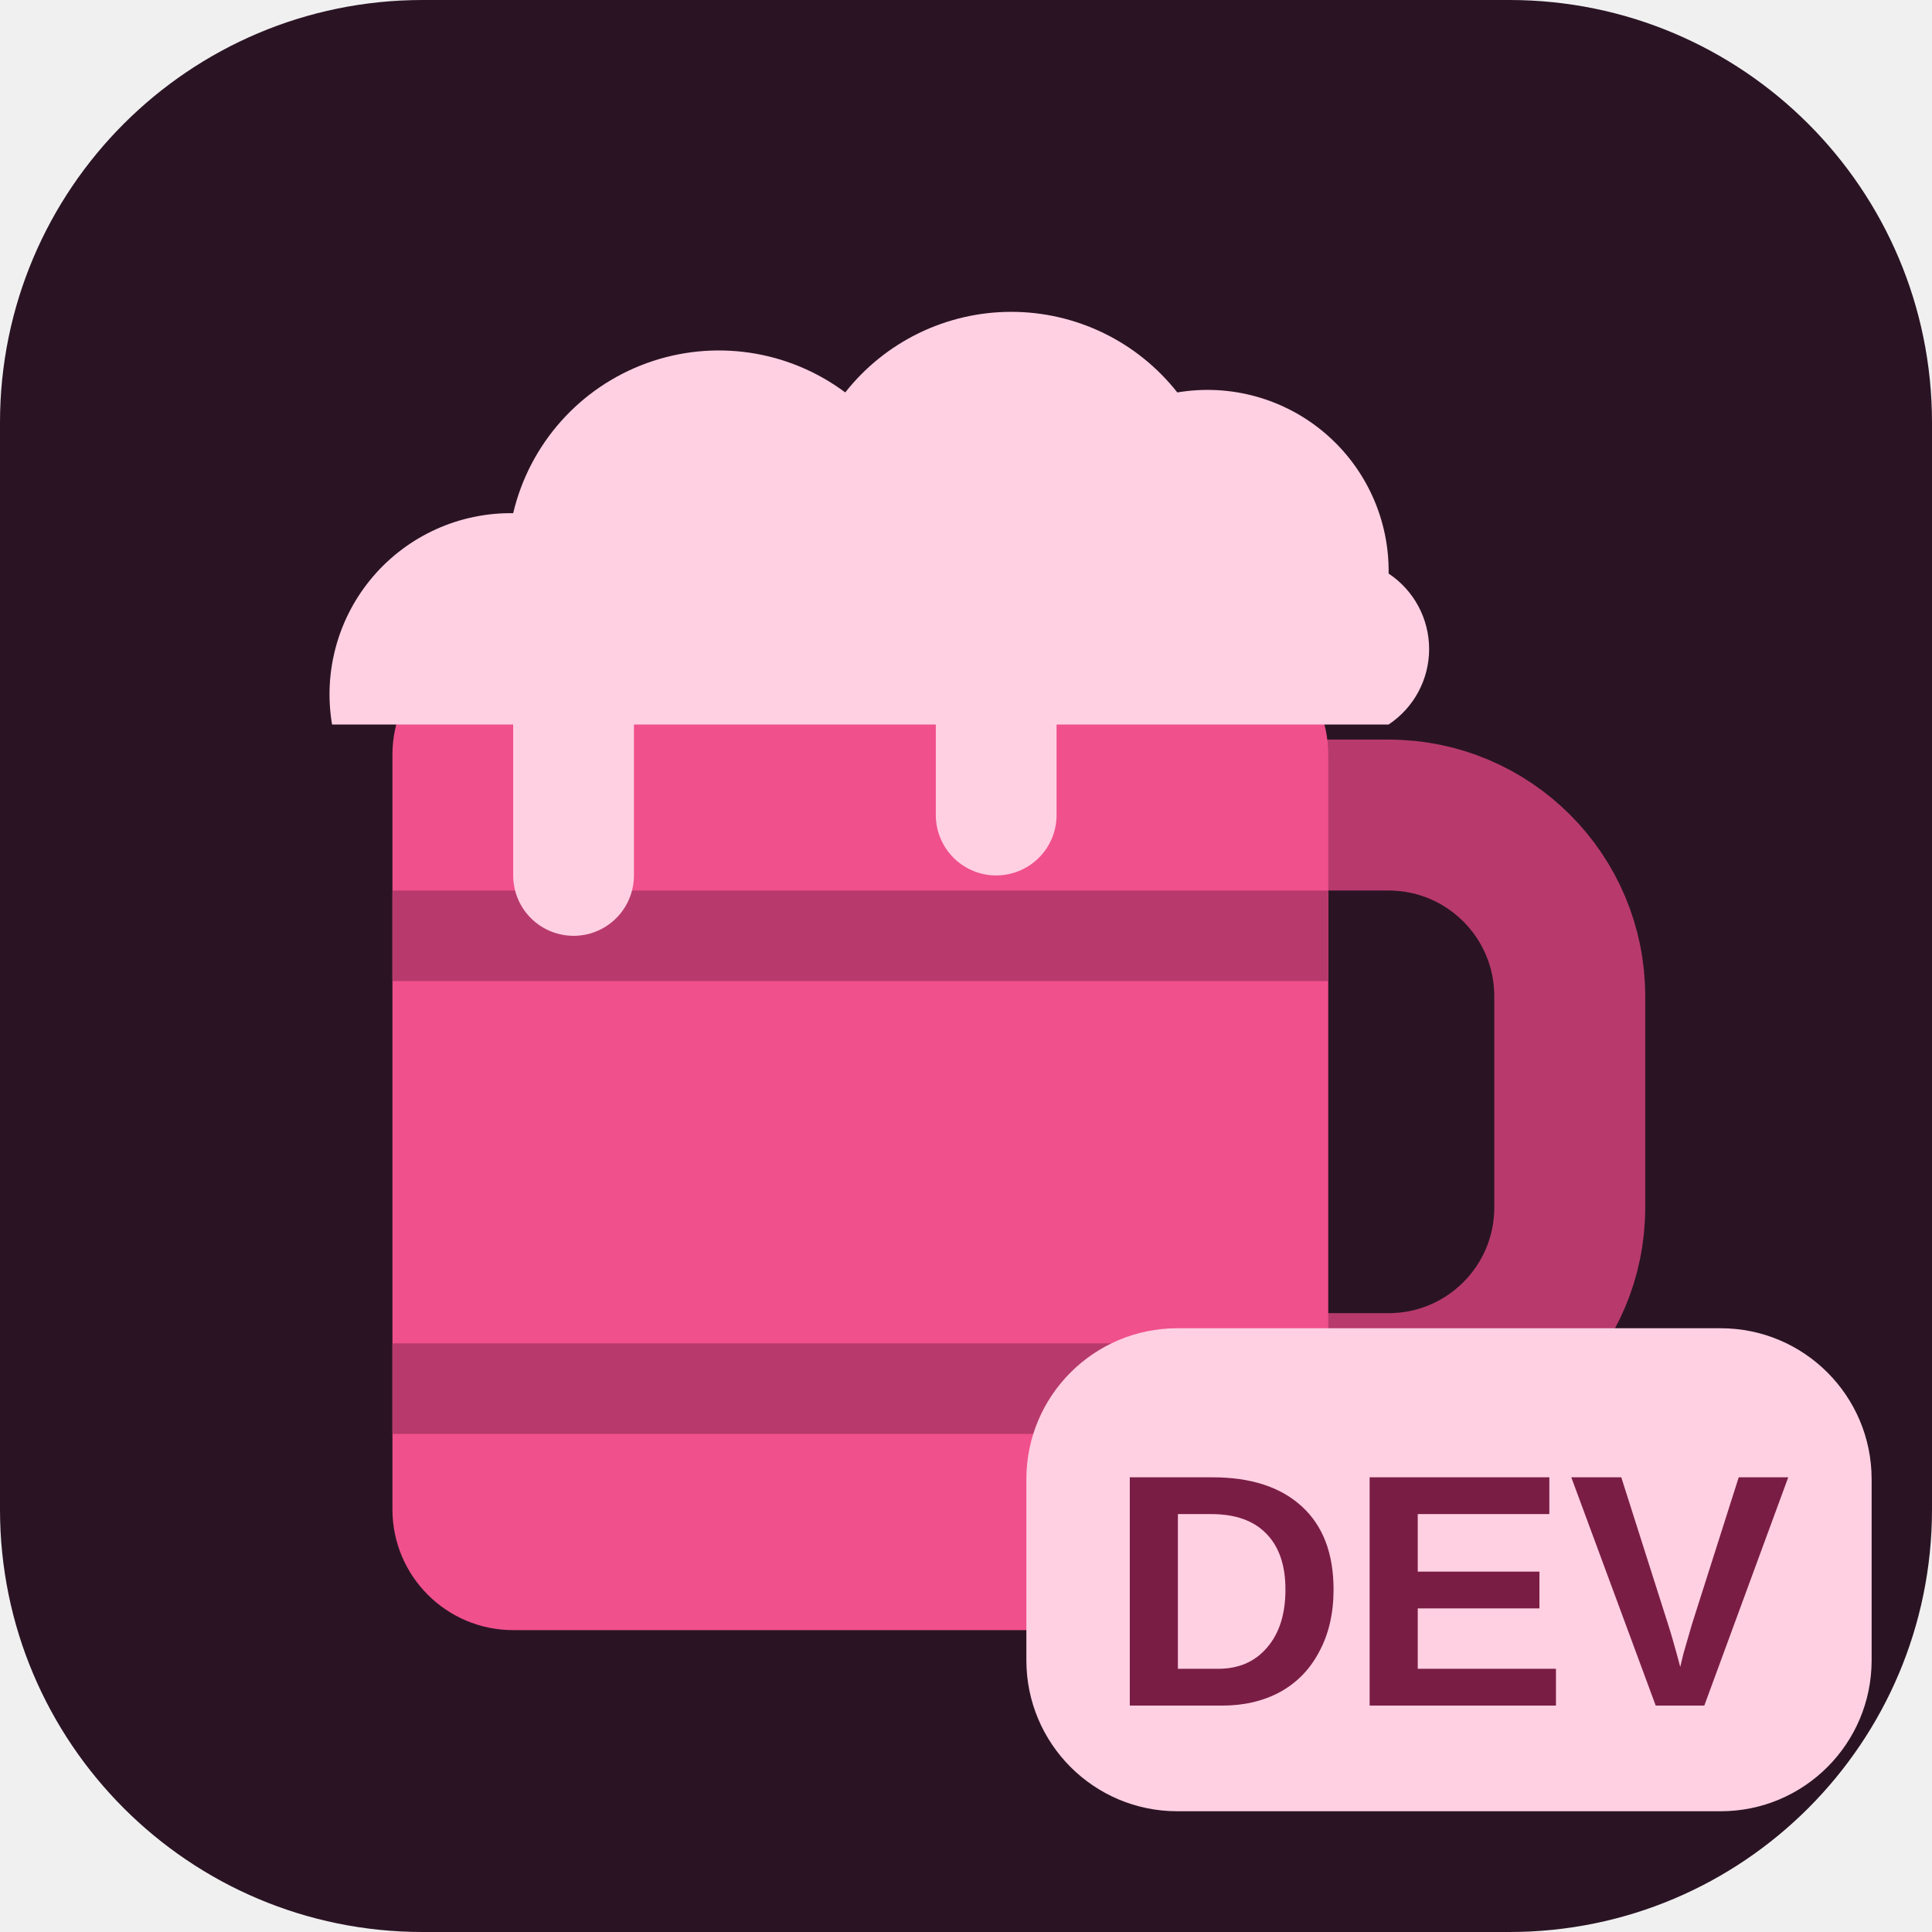
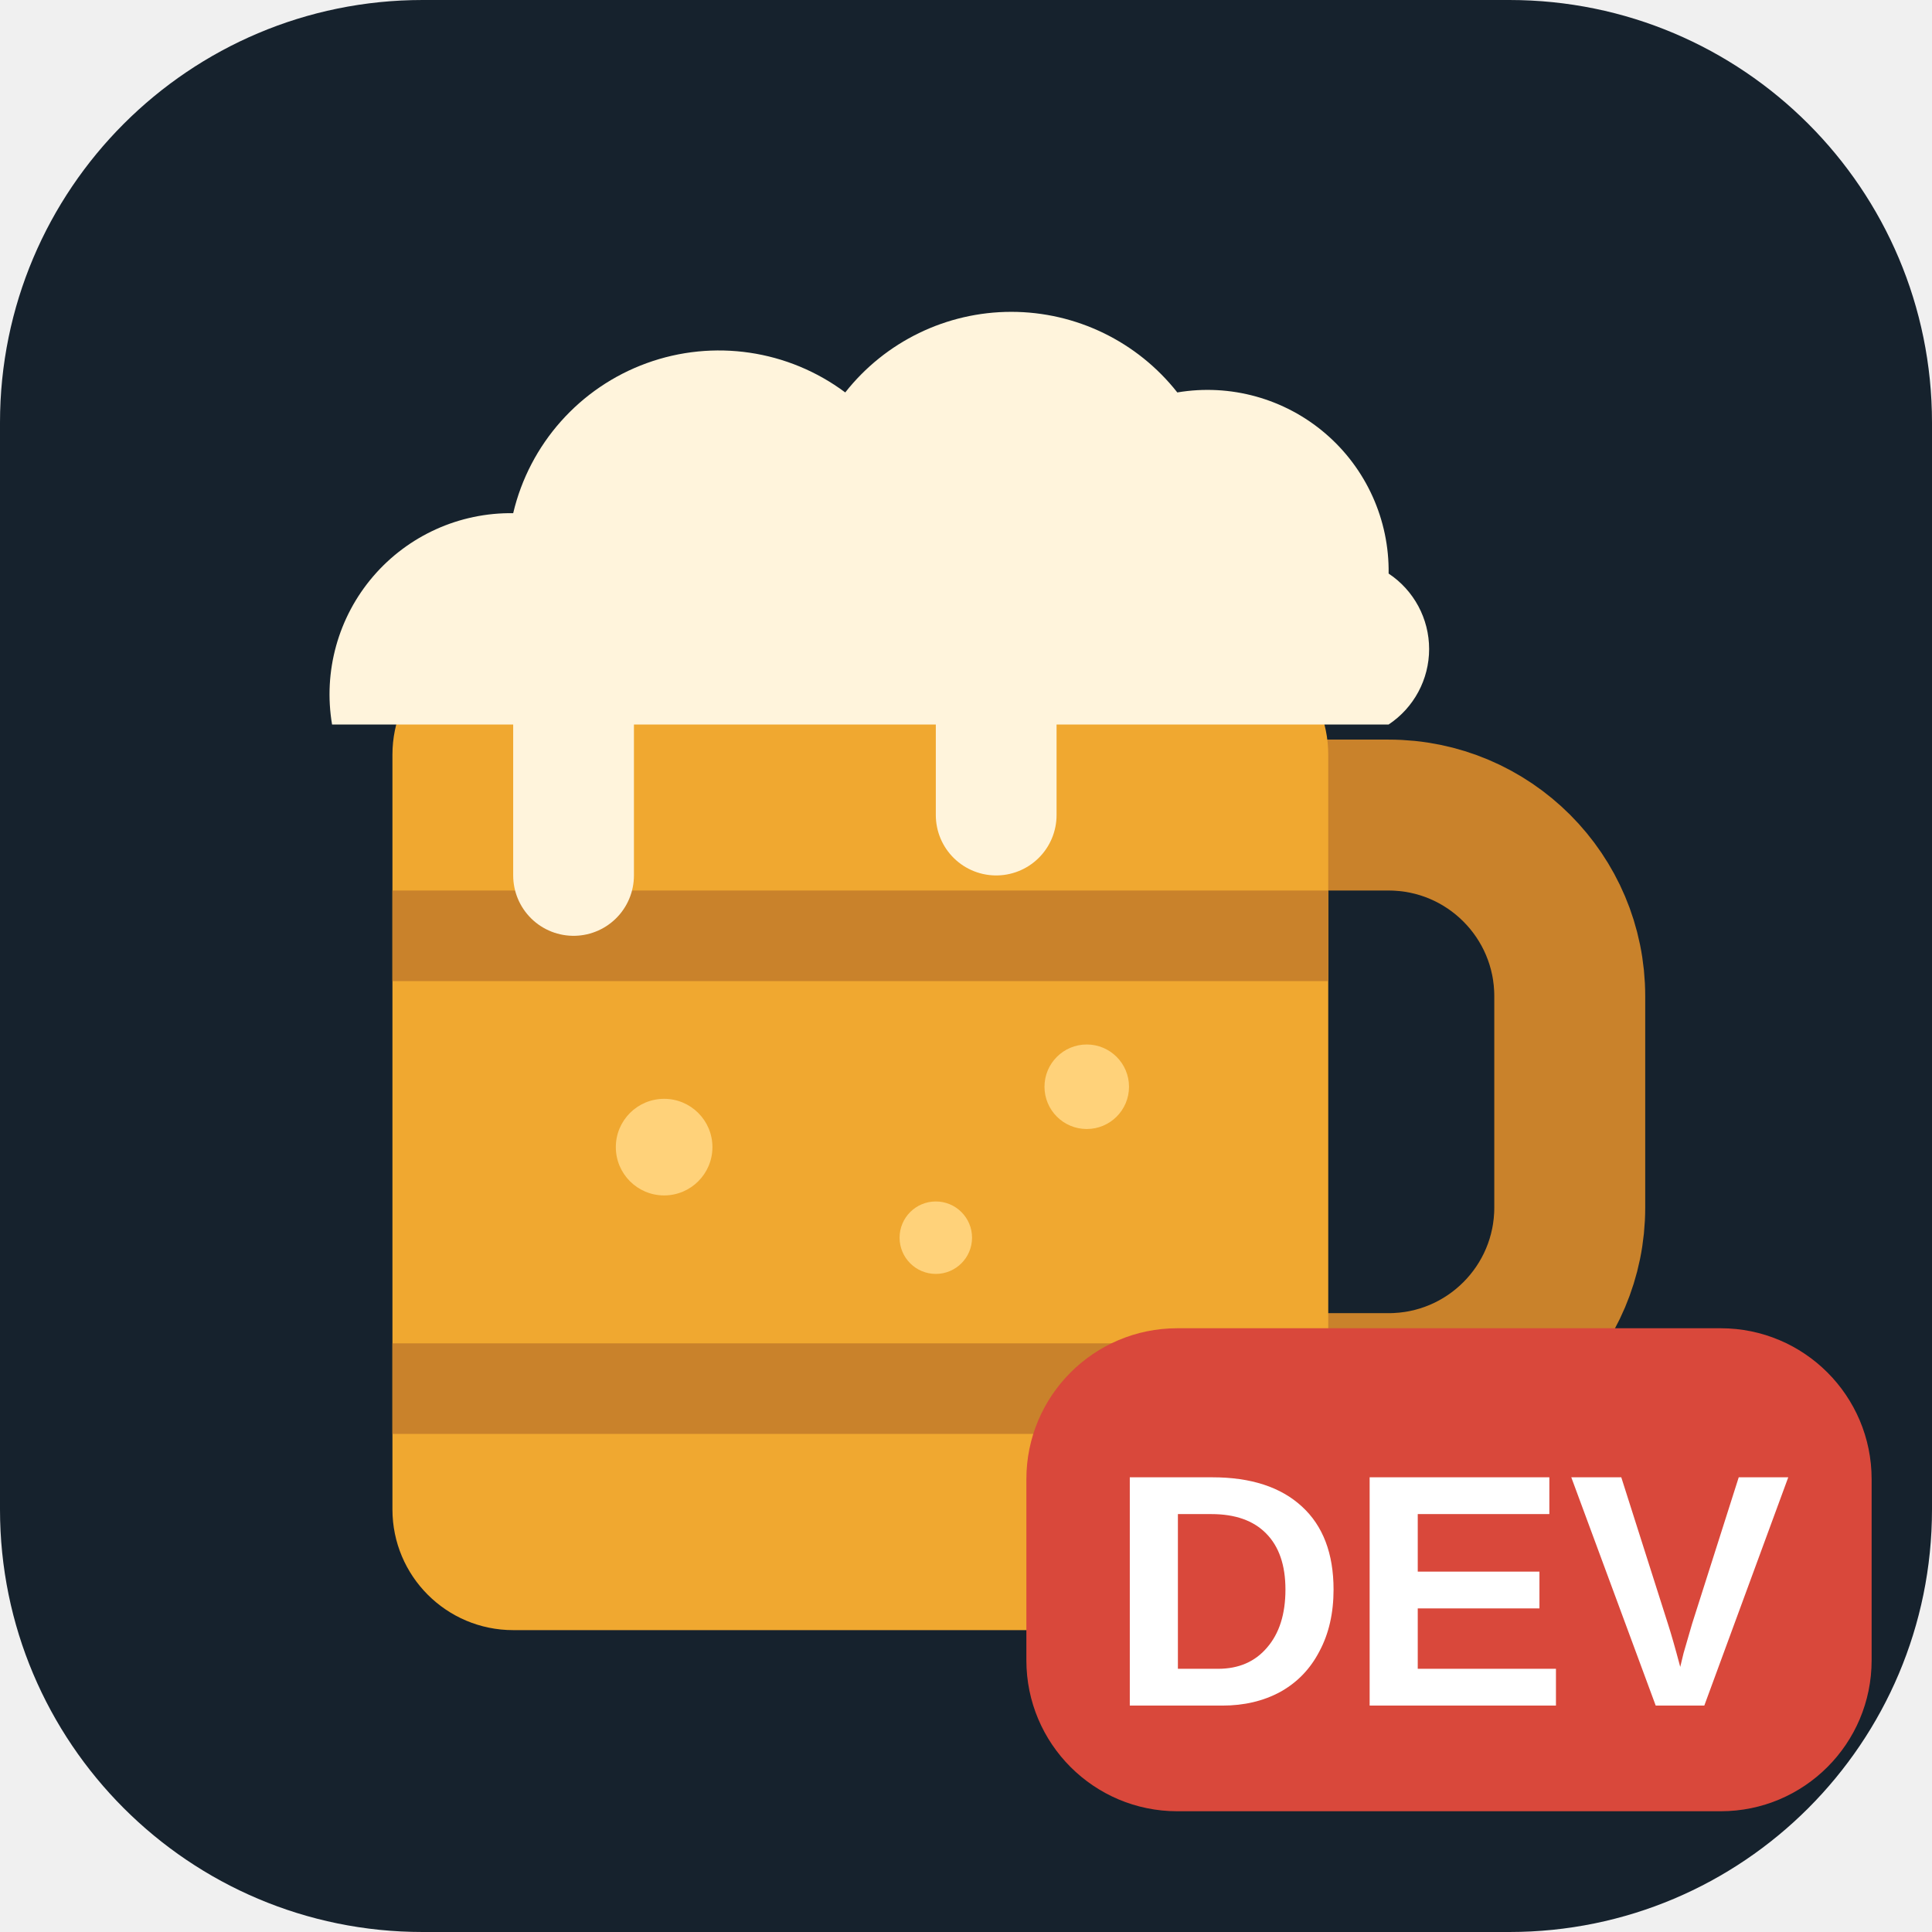
<svg xmlns="http://www.w3.org/2000/svg" viewBox="0 0 64 64">
-   <rect width="64" height="64" rx="14" fill="#2a1424" />
-   <path d="M42 27h4a6 6 0 0 1 6 6v7a6 6 0 0 1-6 6h-4" fill="none" stroke="#b83a6c" stroke-width="5" />
-   <rect x="13" y="21" width="31" height="33" rx="4" fill="#f0508c" />
-   <path d="M13 31h31M13 46h31" stroke="#b83a6c" stroke-width="3" />
-   <path d="M11 24a6 6 0 0 1 6-7 7 7 0 0 1 11-4 7 7 0 0 1 11 0 6 6 0 0 1 7 6 3 3 0 0 1 0 5z" fill="#ffd0e2" />
-   <path d="M19 23v6M33 23v4" stroke="#ffd0e2" stroke-width="4" stroke-linecap="round" />
-   <rect x="34" y="44" width="28" height="16" rx="5" fill="#ffd0e2" />
-   <text x="48" y="56.5" text-anchor="middle" font-family="Arial, sans-serif" font-size="11" font-weight="700" fill="#7a1d45">DEV</text>
+   <rect width="64" height="64" rx="14" fill="#16222d" />
+   <path d="M42 27h4a6 6 0 0 1 6 6v7a6 6 0 0 1-6 6h-4" fill="none" stroke="#c9822b" stroke-width="5" />
+   <rect x="13" y="21" width="31" height="33" rx="4" fill="#f0a830" />
+   <path d="M13 31h31M13 46h31" stroke="#c9822b" stroke-width="3" />
+   <circle cx="22" cy="38" r="1.6" fill="#ffd27a" />
+   <circle cx="31" cy="41" r="1.2" fill="#ffd27a" />
+   <circle cx="36" cy="36" r="1.4" fill="#ffd27a" />
+   <path d="M11 24a6 6 0 0 1 6-7 7 7 0 0 1 11-4 7 7 0 0 1 11 0 6 6 0 0 1 7 6 3 3 0 0 1 0 5z" fill="#fff4dc" />
+   <path d="M19 23v6M33 23v4" stroke="#fff4dc" stroke-width="4" stroke-linecap="round" />
+   <rect x="34" y="44" width="28" height="16" rx="5" fill="#d9483b" />
+   <text x="48" y="56.5" text-anchor="middle" font-family="Arial, sans-serif" font-size="11" font-weight="700" fill="#fff">DEV</text>
</svg>
